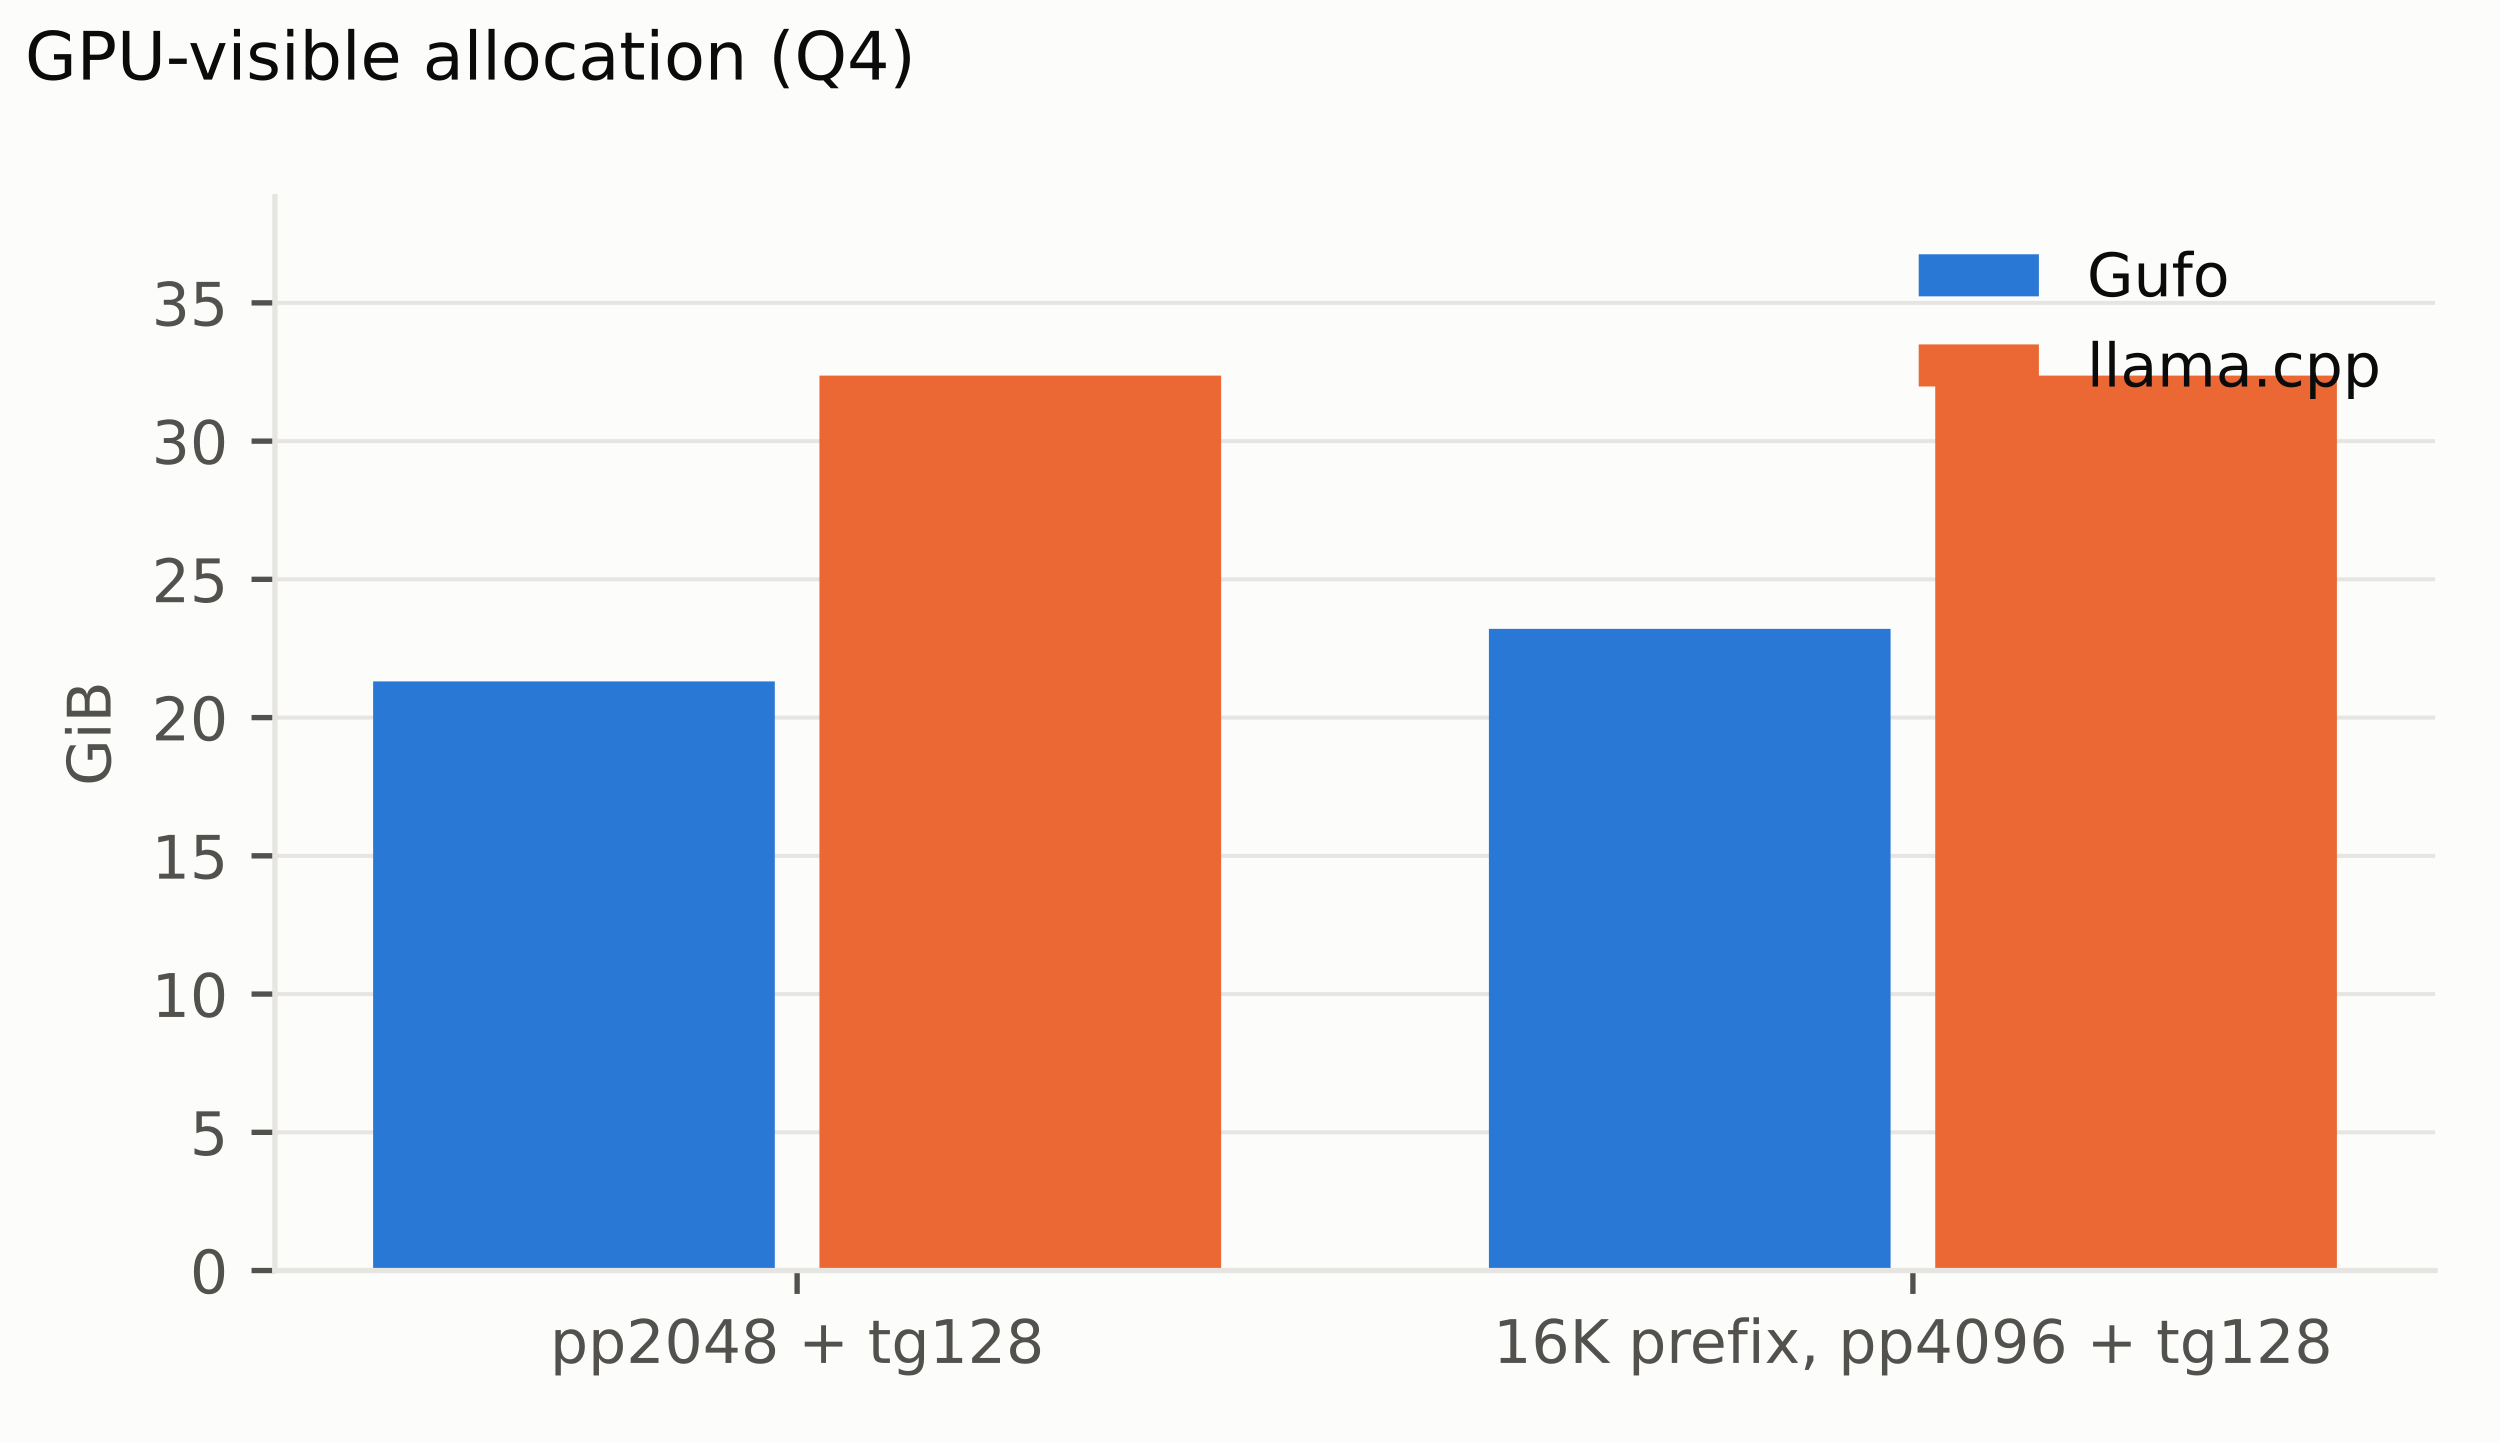
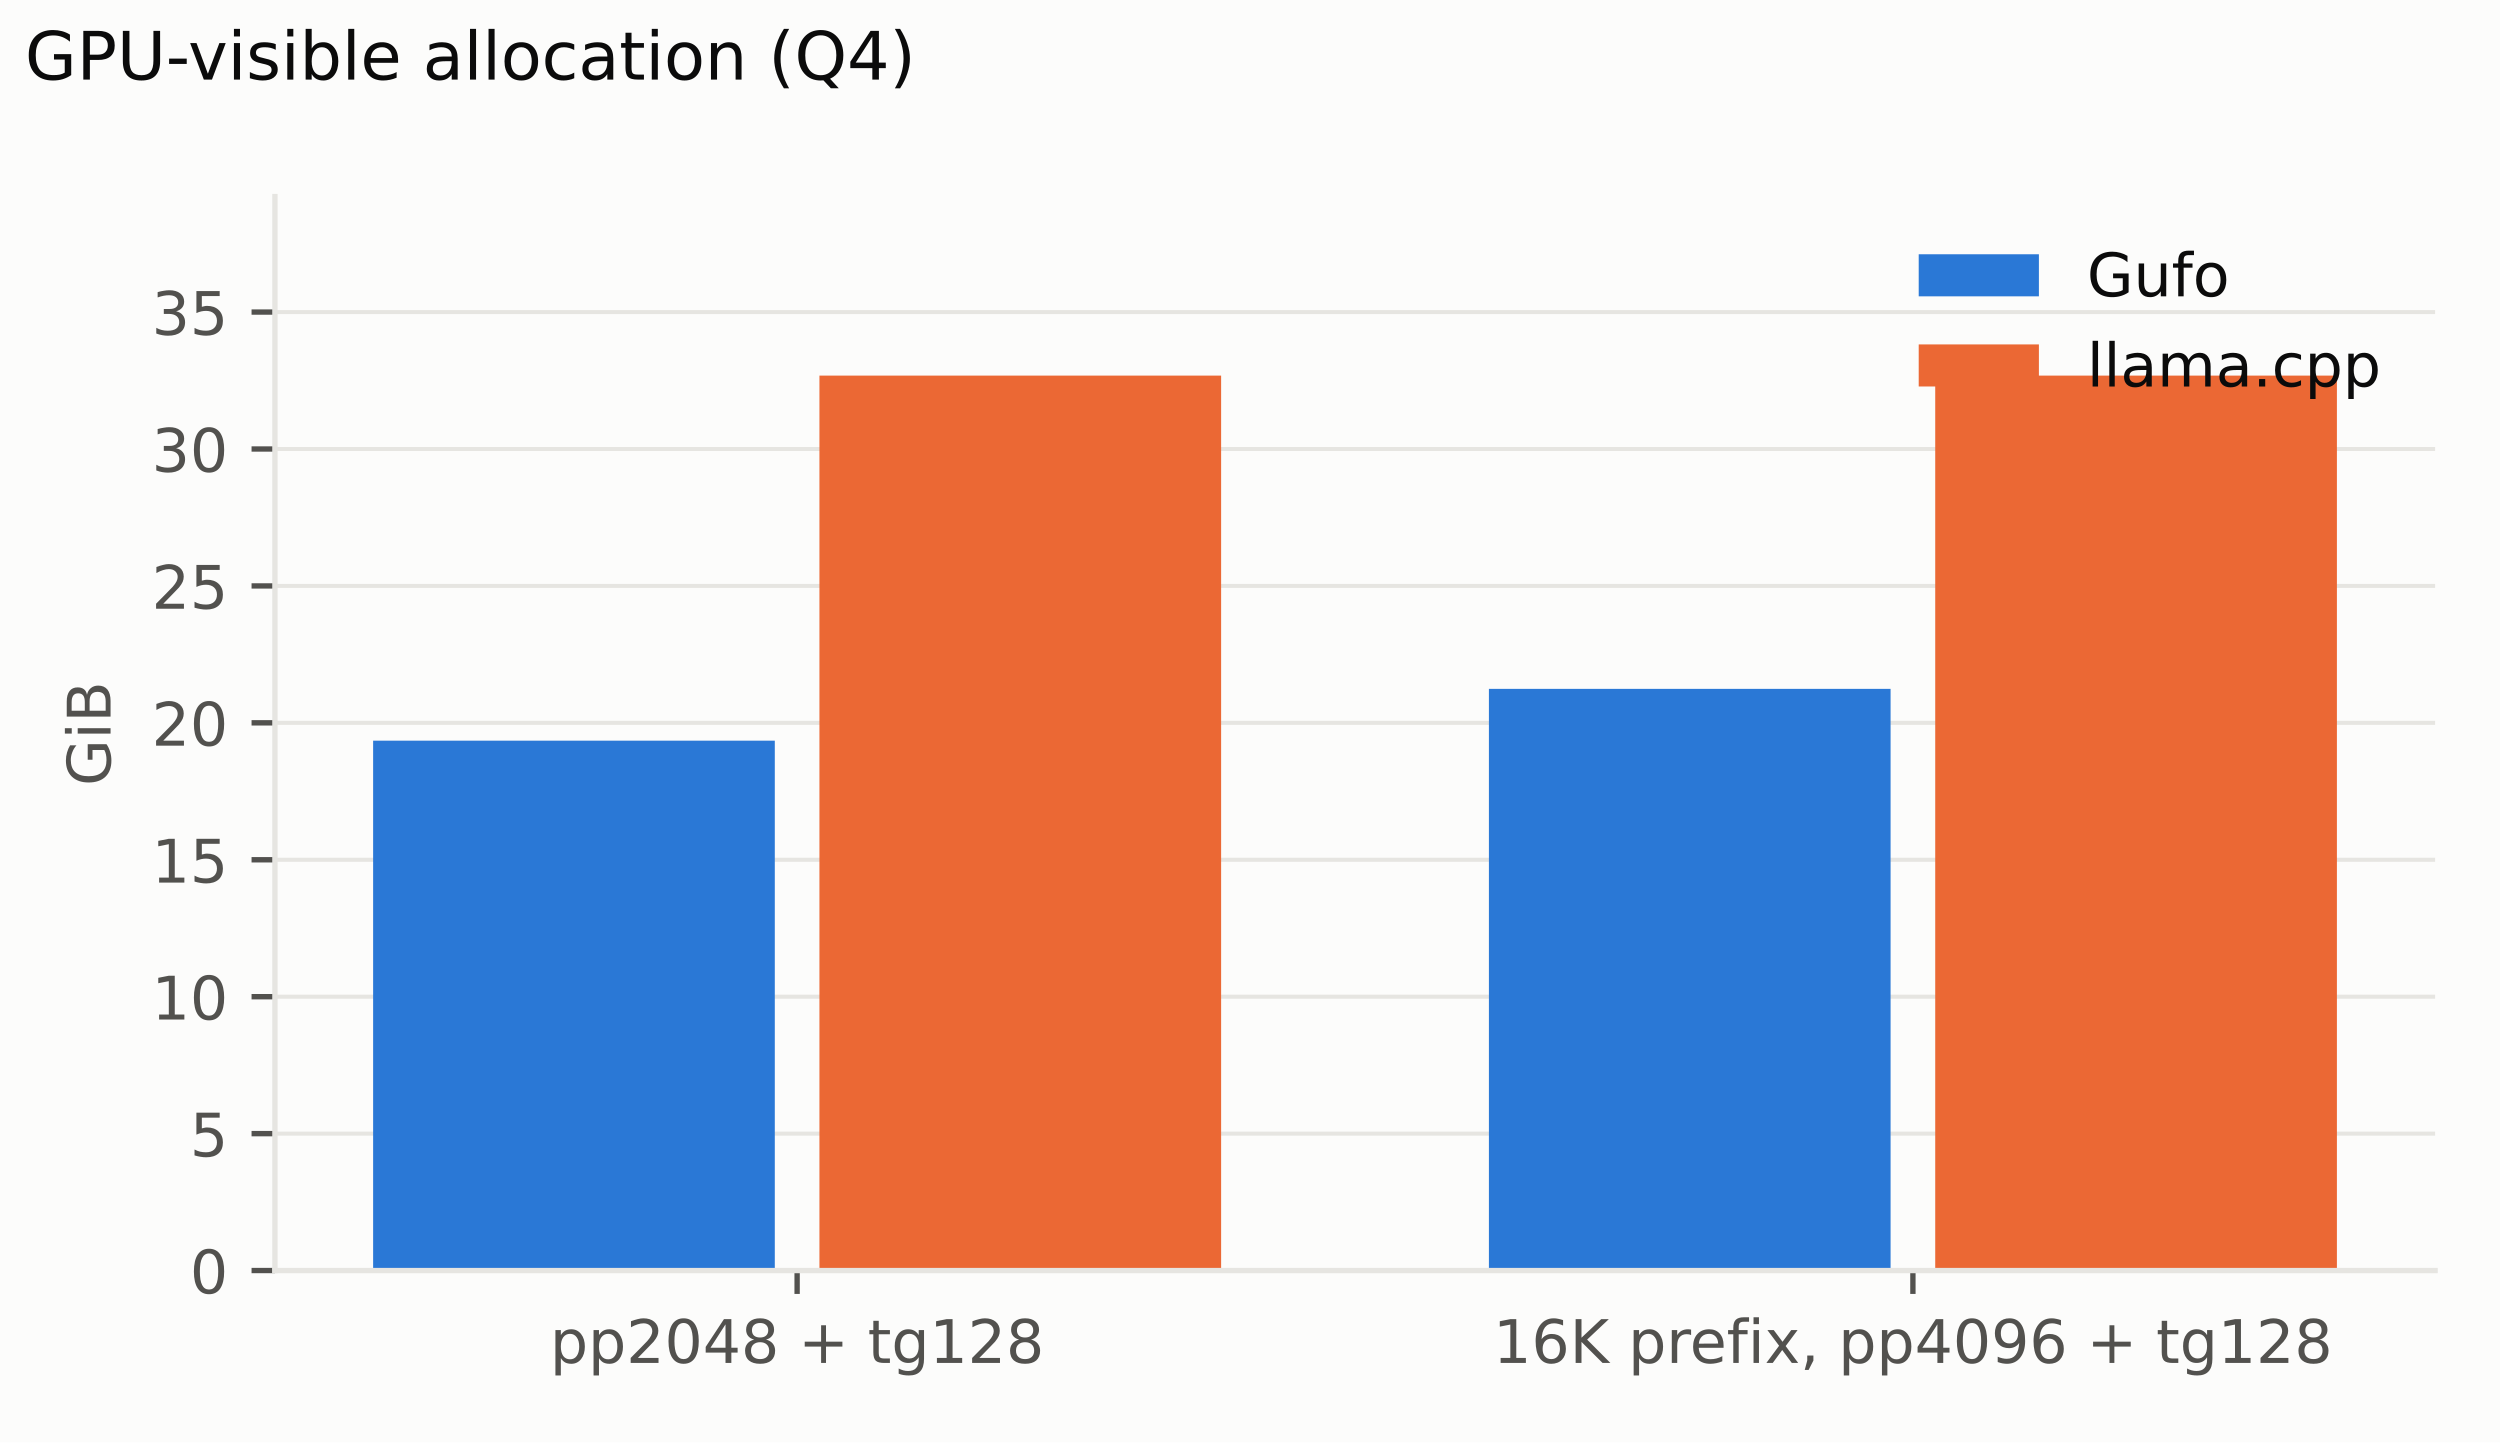
<svg xmlns="http://www.w3.org/2000/svg" xmlns:xlink="http://www.w3.org/1999/xlink" width="374.4pt" height="216pt" viewBox="0 0 374.4 216" version="1.1">
  <defs>
    <style type="text/css">*{stroke-linejoin: round; stroke-linecap: butt}</style>
  </defs>
  <g id="figure_1">
    <g id="patch_1">
      <path d="M 0 216  L 374.4 216  L 374.4 0  L 0 0  z " style="fill: #fcfcfb" />
    </g>
    <g id="axes_1">
      <g id="patch_2">
        <path d="M 41.173 190.279  L 364.68 190.279  L 364.68 29.441  L 41.173 29.441  z " style="fill: #fcfcfb" />
      </g>
      <g id="matplotlib.axis_1">
        <g id="xtick_1">
          <g id="line2d_1">
            <defs>
              <path id="m1ebf051f68" d="M 0 0  L 0 3.5  " style="stroke: #52514e; stroke-width: 0.8" />
            </defs>
            <g>
              <use xlink:href="#m1ebf051f68" x="119.376" y="190.279" style="fill: #52514e; stroke: #52514e; stroke-width: 0.8" />
            </g>
          </g>
          <g id="text_1">
            <text style="font-size: 9px; font-family: 'DejaVu Sans', 'Bitstream Vera Sans', 'Computer Modern Sans Serif', 'Lucida Grande', 'Verdana', 'Geneva', 'Lucid', 'Arial', 'Helvetica', 'Avant Garde', sans-serif; text-anchor: middle; fill: #52514e" x="119.376" y="204.117" transform="rotate(-0 119.3763 204.1172)">pp2048 + tg128</text>
          </g>
        </g>
        <g id="xtick_2">
          <g id="line2d_2">
            <g>
              <use xlink:href="#m1ebf051f68" x="286.477" y="190.279" style="fill: #52514e; stroke: #52514e; stroke-width: 0.8" />
            </g>
          </g>
          <g id="text_2">
            <text style="font-size: 9px; font-family: 'DejaVu Sans', 'Bitstream Vera Sans', 'Computer Modern Sans Serif', 'Lucida Grande', 'Verdana', 'Geneva', 'Lucid', 'Arial', 'Helvetica', 'Avant Garde', sans-serif; text-anchor: middle; fill: #52514e" x="286.477" y="204.118" transform="rotate(-0 286.4769 204.1179)">16K prefix, pp4096 + tg128</text>
          </g>
        </g>
      </g>
      <g id="matplotlib.axis_2">
        <g id="ytick_1">
          <g id="line2d_3">
            <path d="M 41.173 190.279  L 364.68 190.279  " clip-path="url(#pd96fb9d682)" style="fill: none; stroke: #e6e5e1; stroke-width: 0.6; stroke-linecap: square" />
          </g>
          <g id="line2d_4">
            <defs>
              <path id="m680e5b1e24" d="M 0 0  L -3.5 0  " style="stroke: #52514e; stroke-width: 0.8" />
            </defs>
            <g>
              <use xlink:href="#m680e5b1e24" x="41.173" y="190.279" style="fill: #52514e; stroke: #52514e; stroke-width: 0.8" />
            </g>
          </g>
          <g id="text_3">
            <text style="font-size: 9px; font-family: 'DejaVu Sans', 'Bitstream Vera Sans', 'Computer Modern Sans Serif', 'Lucida Grande', 'Verdana', 'Geneva', 'Lucid', 'Arial', 'Helvetica', 'Avant Garde', sans-serif; text-anchor: end; fill: #52514e" x="34.173" y="193.698" transform="rotate(-0 34.1732 193.6982)">0</text>
          </g>
        </g>
        <g id="ytick_2">
          <g id="line2d_5">
-             <path d="M 41.173 169.576  L 364.68 169.576  " clip-path="url(#pd96fb9d682)" style="fill: none; stroke: #e6e5e1; stroke-width: 0.6; stroke-linecap: square" />
+             <path d="M 41.173 169.773  L 364.68 169.773  " clip-path="url(#pd96fb9d682)" style="fill: none; stroke: #e6e5e1; stroke-width: 0.6; stroke-linecap: square" />
          </g>
          <g id="line2d_6">
            <g>
-               <use xlink:href="#m680e5b1e24" x="41.173" y="169.576" style="fill: #52514e; stroke: #52514e; stroke-width: 0.8" />
+               <use xlink:href="#m680e5b1e24" x="41.173" y="169.773" style="fill: #52514e; stroke: #52514e; stroke-width: 0.8" />
            </g>
          </g>
          <g id="text_4">
-             <text style="font-size: 9px; font-family: 'DejaVu Sans', 'Bitstream Vera Sans', 'Computer Modern Sans Serif', 'Lucida Grande', 'Verdana', 'Geneva', 'Lucid', 'Arial', 'Helvetica', 'Avant Garde', sans-serif; text-anchor: end; fill: #52514e" x="34.173" y="172.995" transform="rotate(-0 34.1732 172.9951)">5</text>
+             <text style="font-size: 9px; font-family: 'DejaVu Sans', 'Bitstream Vera Sans', 'Computer Modern Sans Serif', 'Lucida Grande', 'Verdana', 'Geneva', 'Lucid', 'Arial', 'Helvetica', 'Avant Garde', sans-serif; text-anchor: end; fill: #52514e" x="34.173" y="173.191" transform="rotate(-0 34.1732 173.1915)">5</text>
          </g>
        </g>
        <g id="ytick_3">
          <g id="line2d_7">
-             <path d="M 41.173 148.873  L 364.68 148.873  " clip-path="url(#pd96fb9d682)" style="fill: none; stroke: #e6e5e1; stroke-width: 0.6; stroke-linecap: square" />
+             <path d="M 41.173 149.266  L 364.68 149.266  " clip-path="url(#pd96fb9d682)" style="fill: none; stroke: #e6e5e1; stroke-width: 0.6; stroke-linecap: square" />
          </g>
          <g id="line2d_8">
            <g>
-               <use xlink:href="#m680e5b1e24" x="41.173" y="148.873" style="fill: #52514e; stroke: #52514e; stroke-width: 0.8" />
+               <use xlink:href="#m680e5b1e24" x="41.173" y="149.266" style="fill: #52514e; stroke: #52514e; stroke-width: 0.8" />
            </g>
          </g>
          <g id="text_5">
-             <text style="font-size: 9px; font-family: 'DejaVu Sans', 'Bitstream Vera Sans', 'Computer Modern Sans Serif', 'Lucida Grande', 'Verdana', 'Geneva', 'Lucid', 'Arial', 'Helvetica', 'Avant Garde', sans-serif; text-anchor: end; fill: #52514e" x="34.173" y="152.292" transform="rotate(-0 34.1732 152.292)">10</text>
+             <text style="font-size: 9px; font-family: 'DejaVu Sans', 'Bitstream Vera Sans', 'Computer Modern Sans Serif', 'Lucida Grande', 'Verdana', 'Geneva', 'Lucid', 'Arial', 'Helvetica', 'Avant Garde', sans-serif; text-anchor: end; fill: #52514e" x="34.173" y="152.685" transform="rotate(-0 34.1732 152.6847)">10</text>
          </g>
        </g>
        <g id="ytick_4">
          <g id="line2d_9">
-             <path d="M 41.173 128.17  L 364.68 128.17  " clip-path="url(#pd96fb9d682)" style="fill: none; stroke: #e6e5e1; stroke-width: 0.6; stroke-linecap: square" />
+             <path d="M 41.173 128.759  L 364.68 128.759  " clip-path="url(#pd96fb9d682)" style="fill: none; stroke: #e6e5e1; stroke-width: 0.6; stroke-linecap: square" />
          </g>
          <g id="line2d_10">
            <g>
-               <use xlink:href="#m680e5b1e24" x="41.173" y="128.17" style="fill: #52514e; stroke: #52514e; stroke-width: 0.8" />
+               <use xlink:href="#m680e5b1e24" x="41.173" y="128.759" style="fill: #52514e; stroke: #52514e; stroke-width: 0.8" />
            </g>
          </g>
          <g id="text_6">
-             <text style="font-size: 9px; font-family: 'DejaVu Sans', 'Bitstream Vera Sans', 'Computer Modern Sans Serif', 'Lucida Grande', 'Verdana', 'Geneva', 'Lucid', 'Arial', 'Helvetica', 'Avant Garde', sans-serif; text-anchor: end; fill: #52514e" x="34.173" y="131.589" transform="rotate(-0 34.1732 131.5888)">15</text>
+             <text style="font-size: 9px; font-family: 'DejaVu Sans', 'Bitstream Vera Sans', 'Computer Modern Sans Serif', 'Lucida Grande', 'Verdana', 'Geneva', 'Lucid', 'Arial', 'Helvetica', 'Avant Garde', sans-serif; text-anchor: end; fill: #52514e" x="34.173" y="132.178" transform="rotate(-0 34.1732 132.178)">15</text>
          </g>
        </g>
        <g id="ytick_5">
          <g id="line2d_11">
-             <path d="M 41.173 107.467  L 364.68 107.467  " clip-path="url(#pd96fb9d682)" style="fill: none; stroke: #e6e5e1; stroke-width: 0.6; stroke-linecap: square" />
+             <path d="M 41.173 108.252  L 364.68 108.252  " clip-path="url(#pd96fb9d682)" style="fill: none; stroke: #e6e5e1; stroke-width: 0.6; stroke-linecap: square" />
          </g>
          <g id="line2d_12">
            <g>
-               <use xlink:href="#m680e5b1e24" x="41.173" y="107.467" style="fill: #52514e; stroke: #52514e; stroke-width: 0.8" />
+               <use xlink:href="#m680e5b1e24" x="41.173" y="108.252" style="fill: #52514e; stroke: #52514e; stroke-width: 0.8" />
            </g>
          </g>
          <g id="text_7">
-             <text style="font-size: 9px; font-family: 'DejaVu Sans', 'Bitstream Vera Sans', 'Computer Modern Sans Serif', 'Lucida Grande', 'Verdana', 'Geneva', 'Lucid', 'Arial', 'Helvetica', 'Avant Garde', sans-serif; text-anchor: end; fill: #52514e" x="34.173" y="110.886" transform="rotate(-0 34.1732 110.8857)">20</text>
+             <text style="font-size: 9px; font-family: 'DejaVu Sans', 'Bitstream Vera Sans', 'Computer Modern Sans Serif', 'Lucida Grande', 'Verdana', 'Geneva', 'Lucid', 'Arial', 'Helvetica', 'Avant Garde', sans-serif; text-anchor: end; fill: #52514e" x="34.173" y="111.671" transform="rotate(-0 34.1732 111.6713)">20</text>
          </g>
        </g>
        <g id="ytick_6">
          <g id="line2d_13">
-             <path d="M 41.173 86.764  L 364.68 86.764  " clip-path="url(#pd96fb9d682)" style="fill: none; stroke: #e6e5e1; stroke-width: 0.6; stroke-linecap: square" />
+             <path d="M 41.173 87.746  L 364.68 87.746  " clip-path="url(#pd96fb9d682)" style="fill: none; stroke: #e6e5e1; stroke-width: 0.6; stroke-linecap: square" />
          </g>
          <g id="line2d_14">
            <g>
-               <use xlink:href="#m680e5b1e24" x="41.173" y="86.764" style="fill: #52514e; stroke: #52514e; stroke-width: 0.8" />
+               <use xlink:href="#m680e5b1e24" x="41.173" y="87.746" style="fill: #52514e; stroke: #52514e; stroke-width: 0.8" />
            </g>
          </g>
          <g id="text_8">
-             <text style="font-size: 9px; font-family: 'DejaVu Sans', 'Bitstream Vera Sans', 'Computer Modern Sans Serif', 'Lucida Grande', 'Verdana', 'Geneva', 'Lucid', 'Arial', 'Helvetica', 'Avant Garde', sans-serif; text-anchor: end; fill: #52514e" x="34.173" y="90.183" transform="rotate(-0 34.1732 90.18257)">25</text>
+             <text style="font-size: 9px; font-family: 'DejaVu Sans', 'Bitstream Vera Sans', 'Computer Modern Sans Serif', 'Lucida Grande', 'Verdana', 'Geneva', 'Lucid', 'Arial', 'Helvetica', 'Avant Garde', sans-serif; text-anchor: end; fill: #52514e" x="34.173" y="91.165" transform="rotate(-0 34.1732 91.16451)">25</text>
          </g>
        </g>
        <g id="ytick_7">
          <g id="line2d_15">
-             <path d="M 41.173 66.06  L 364.68 66.06  " clip-path="url(#pd96fb9d682)" style="fill: none; stroke: #e6e5e1; stroke-width: 0.6; stroke-linecap: square" />
+             <path d="M 41.173 67.239  L 364.68 67.239  " clip-path="url(#pd96fb9d682)" style="fill: none; stroke: #e6e5e1; stroke-width: 0.6; stroke-linecap: square" />
          </g>
          <g id="line2d_16">
            <g>
-               <use xlink:href="#m680e5b1e24" x="41.173" y="66.06" style="fill: #52514e; stroke: #52514e; stroke-width: 0.8" />
+               <use xlink:href="#m680e5b1e24" x="41.173" y="67.239" style="fill: #52514e; stroke: #52514e; stroke-width: 0.8" />
            </g>
          </g>
          <g id="text_9">
-             <text style="font-size: 9px; font-family: 'DejaVu Sans', 'Bitstream Vera Sans', 'Computer Modern Sans Serif', 'Lucida Grande', 'Verdana', 'Geneva', 'Lucid', 'Arial', 'Helvetica', 'Avant Garde', sans-serif; text-anchor: end; fill: #52514e" x="34.173" y="69.479" transform="rotate(-0 34.1732 69.47943)">30</text>
+             <text style="font-size: 9px; font-family: 'DejaVu Sans', 'Bitstream Vera Sans', 'Computer Modern Sans Serif', 'Lucida Grande', 'Verdana', 'Geneva', 'Lucid', 'Arial', 'Helvetica', 'Avant Garde', sans-serif; text-anchor: end; fill: #52514e" x="34.173" y="70.658" transform="rotate(-0 34.1732 70.65776)">30</text>
          </g>
        </g>
        <g id="ytick_8">
          <g id="line2d_17">
-             <path d="M 41.173 45.357  L 364.68 45.357  " clip-path="url(#pd96fb9d682)" style="fill: none; stroke: #e6e5e1; stroke-width: 0.6; stroke-linecap: square" />
+             <path d="M 41.173 46.732  L 364.68 46.732  " clip-path="url(#pd96fb9d682)" style="fill: none; stroke: #e6e5e1; stroke-width: 0.6; stroke-linecap: square" />
          </g>
          <g id="line2d_18">
            <g>
-               <use xlink:href="#m680e5b1e24" x="41.173" y="45.357" style="fill: #52514e; stroke: #52514e; stroke-width: 0.8" />
+               <use xlink:href="#m680e5b1e24" x="41.173" y="46.732" style="fill: #52514e; stroke: #52514e; stroke-width: 0.8" />
            </g>
          </g>
          <g id="text_10">
-             <text style="font-size: 9px; font-family: 'DejaVu Sans', 'Bitstream Vera Sans', 'Computer Modern Sans Serif', 'Lucida Grande', 'Verdana', 'Geneva', 'Lucid', 'Arial', 'Helvetica', 'Avant Garde', sans-serif; text-anchor: end; fill: #52514e" x="34.173" y="48.776" transform="rotate(-0 34.1732 48.7763)">35</text>
+             <text style="font-size: 9px; font-family: 'DejaVu Sans', 'Bitstream Vera Sans', 'Computer Modern Sans Serif', 'Lucida Grande', 'Verdana', 'Geneva', 'Lucid', 'Arial', 'Helvetica', 'Avant Garde', sans-serif; text-anchor: end; fill: #52514e" x="34.173" y="50.151" transform="rotate(-0 34.1732 50.15102)">35</text>
          </g>
        </g>
        <g id="text_11">
          <text style="font-size: 9px; font-family: 'DejaVu Sans', 'Bitstream Vera Sans', 'Computer Modern Sans Serif', 'Lucida Grande', 'Verdana', 'Geneva', 'Lucid', 'Arial', 'Helvetica', 'Avant Garde', sans-serif; text-anchor: middle; fill: #52514e" x="16.559" y="109.86" transform="rotate(-90 16.55859 109.86)">GiB</text>
        </g>
      </g>
      <g id="patch_3">
-         <path d="M 55.878 190.279  L 116.034 190.279  L 116.034 102.043  L 55.878 102.043  z " clip-path="url(#pd96fb9d682)" style="fill: #2a78d6" />
+         <path d="M 55.878 190.279  L 116.034 190.279  L 116.034 110.918  L 55.878 110.918  z " clip-path="url(#pd96fb9d682)" style="fill: #2a78d6" />
      </g>
      <g id="patch_4">
-         <path d="M 222.979 190.279  L 283.135 190.279  L 283.135 94.175  L 222.979 94.175  z " clip-path="url(#pd96fb9d682)" style="fill: #2a78d6" />
+         <path d="M 222.979 190.279  L 283.135 190.279  L 283.135 103.167  L 222.979 103.167  z " clip-path="url(#pd96fb9d682)" style="fill: #2a78d6" />
      </g>
      <g id="patch_5">
        <path d="M 122.718 190.279  L 182.875 190.279  L 182.875 56.247  L 122.718 56.247  z " clip-path="url(#pd96fb9d682)" style="fill: #eb6834" />
      </g>
      <g id="patch_6">
        <path d="M 289.819 190.279  L 349.975 190.279  L 349.975 56.247  L 289.819 56.247  z " clip-path="url(#pd96fb9d682)" style="fill: #eb6834" />
      </g>
      <g id="patch_7">
        <path d="M 41.173 190.279  L 41.173 29.441  " style="fill: none; stroke: #e6e5e1; stroke-width: 0.8; stroke-linejoin: miter; stroke-linecap: square" />
      </g>
      <g id="patch_8">
        <path d="M 41.173 190.279  L 364.68 190.279  " style="fill: none; stroke: #e6e5e1; stroke-width: 0.8; stroke-linejoin: miter; stroke-linecap: square" />
      </g>
      <g id="legend_1">
        <g id="patch_9">
          <path d="M 287.346 44.379  L 305.346 44.379  L 305.346 38.079  L 287.346 38.079  z " style="fill: #2a78d6" />
        </g>
        <g id="text_12">
          <text style="font-size: 9px; font-family: 'DejaVu Sans', 'Bitstream Vera Sans', 'Computer Modern Sans Serif', 'Lucida Grande', 'Verdana', 'Geneva', 'Lucid', 'Arial', 'Helvetica', 'Avant Garde', sans-serif; text-anchor: start; fill: #0b0b0b" x="312.546" y="44.379" transform="rotate(-0 312.5461 44.37938)">Gufo</text>
        </g>
        <g id="patch_10">
          <path d="M 287.346 57.88  L 305.346 57.88  L 305.346 51.58  L 287.346 51.58  z " style="fill: #eb6834" />
        </g>
        <g id="text_13">
          <text style="font-size: 9px; font-family: 'DejaVu Sans', 'Bitstream Vera Sans', 'Computer Modern Sans Serif', 'Lucida Grande', 'Verdana', 'Geneva', 'Lucid', 'Arial', 'Helvetica', 'Avant Garde', sans-serif; text-anchor: start; fill: #0b0b0b" x="312.546" y="57.88" transform="rotate(-0 312.5461 57.88008)">llama.cpp</text>
        </g>
      </g>
    </g>
    <g id="text_14">
      <text style="font-size: 10px; font-family: 'DejaVu Sans', 'Bitstream Vera Sans', 'Computer Modern Sans Serif', 'Lucida Grande', 'Verdana', 'Geneva', 'Lucid', 'Arial', 'Helvetica', 'Avant Garde', sans-serif; text-anchor: start; fill: #0b0b0b" x="3.744" y="11.918" transform="rotate(-0 3.744 11.91844)">GPU-visible allocation (Q4)</text>
    </g>
  </g>
  <defs>
    <clipPath id="pd96fb9d682">
      <rect x="41.173" y="29.441" width="323.507" height="160.839" />
    </clipPath>
  </defs>
</svg>
